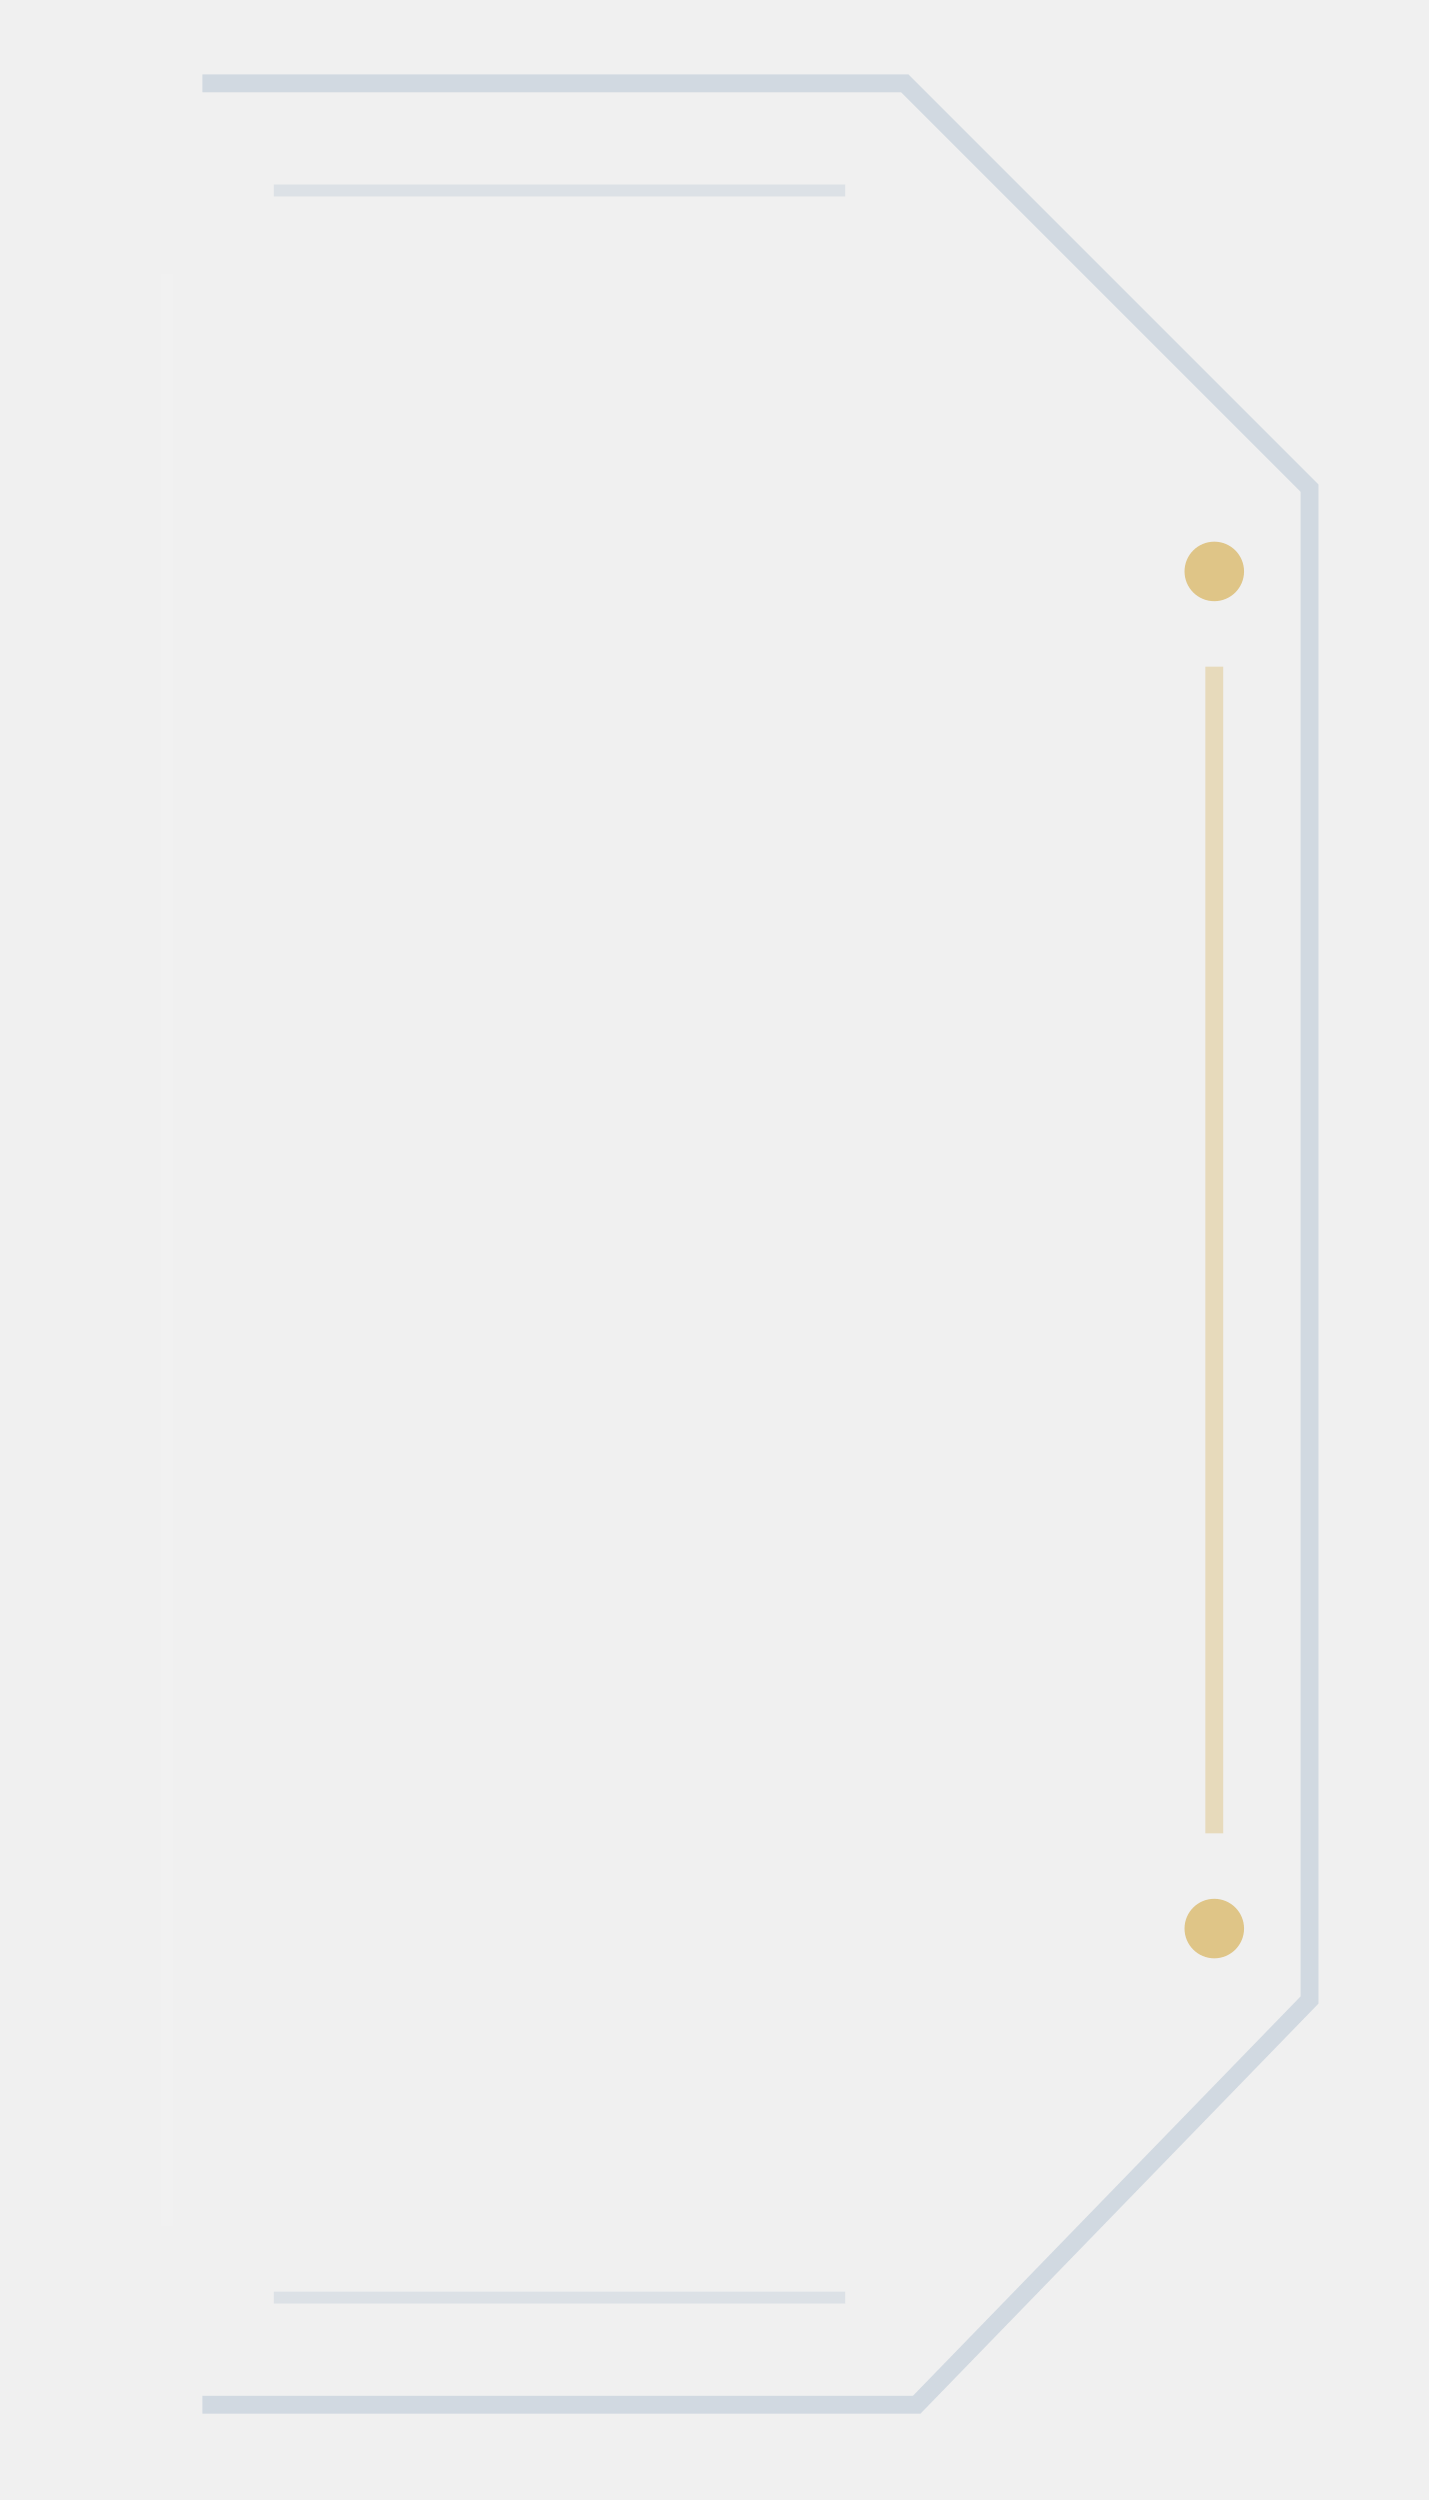
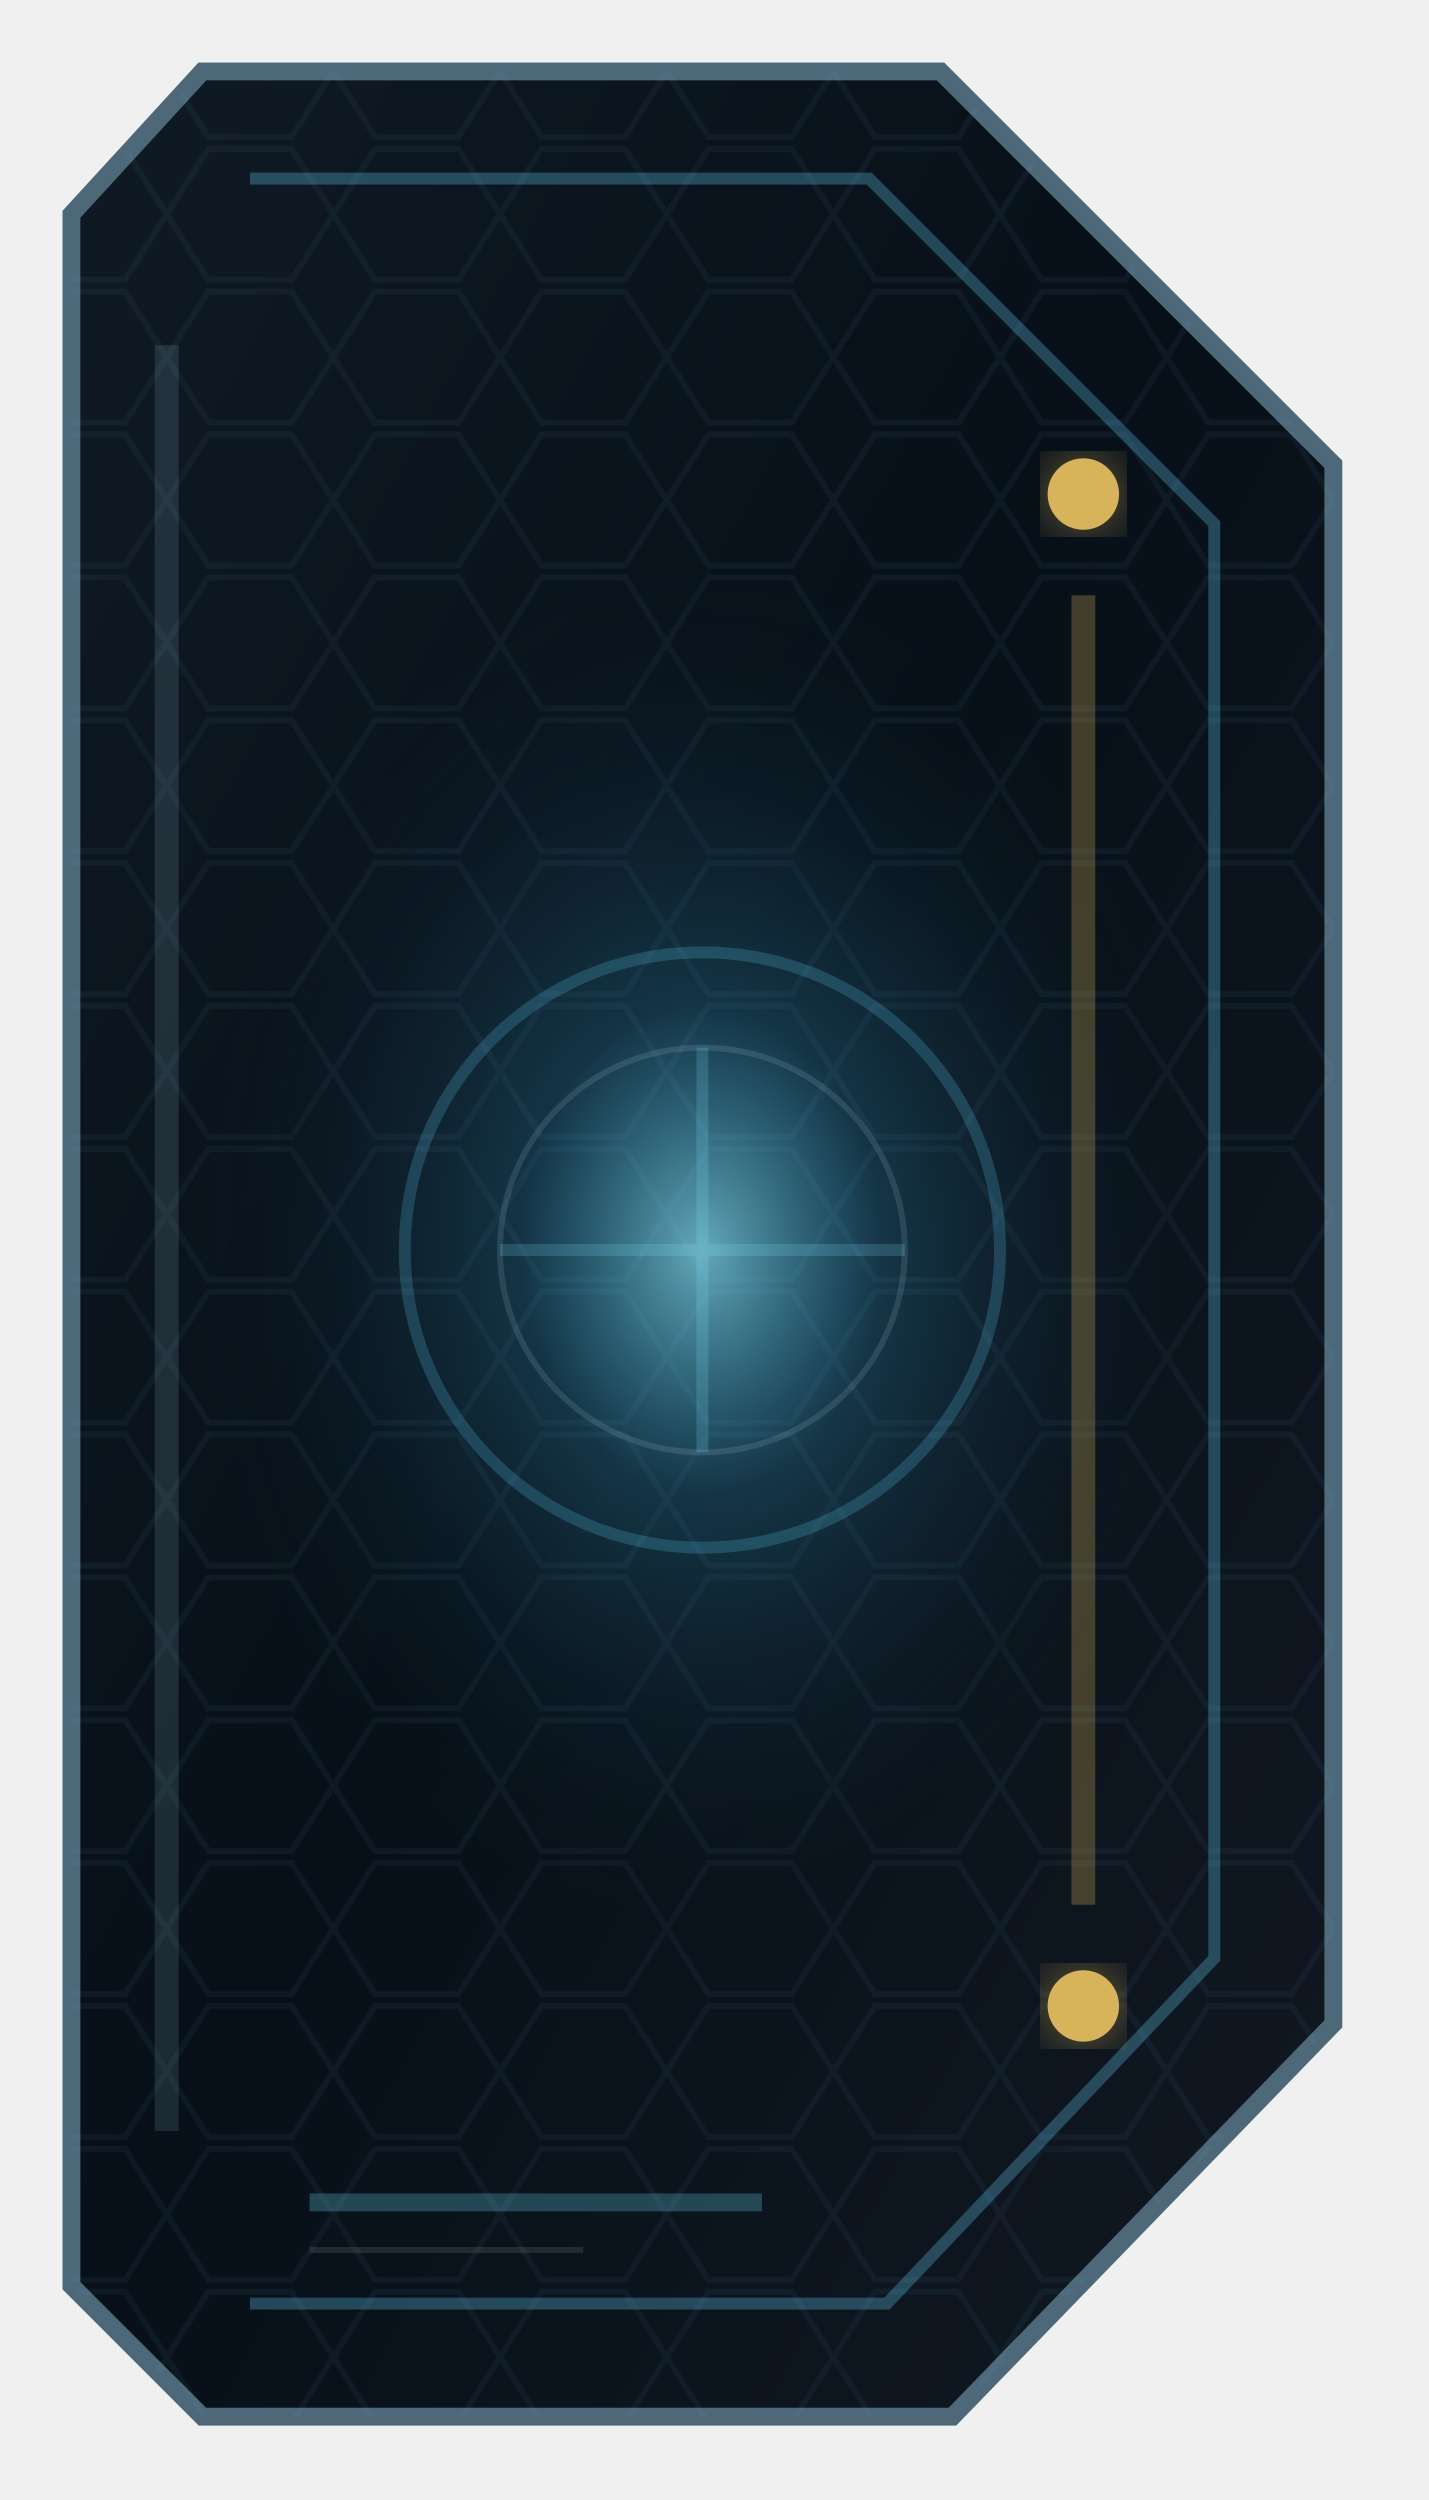
<svg xmlns="http://www.w3.org/2000/svg" viewBox="0 0 240 420" fill="none">
-   <path d="M34 14H152L220 82V336L154 404H34" stroke="#8EA7BF" stroke-opacity=".32" stroke-width="3" />
-   <path d="M28 46V374" stroke="#FFFFFF" stroke-opacity=".08" stroke-width="2" />
-   <path d="M46 32H142M46 386H142" stroke="#8EA7BF" stroke-opacity=".20" stroke-width="2" />
-   <path d="M204 112V308" stroke="#D7B35A" stroke-opacity=".35" stroke-width="3" />
-   <circle cx="204" cy="96" r="5" fill="#D7B35A" fill-opacity=".7" />
-   <circle cx="204" cy="324" r="5" fill="#D7B35A" fill-opacity=".7" />
+   <defs>
+     <linearGradient id="body" x1="0" y1="0" x2="1" y2="1">
+       <stop stop-color="#101A25" />
+       <stop offset=".48" stop-color="#071018" />
+       <stop offset="1" stop-color="#111822" />
+     </linearGradient>
+     <radialGradient id="core">
+       <stop stop-color="#8CEBFF" stop-opacity=".7" />
+       <stop offset=".35" stop-color="#40B7E7" stop-opacity=".22" />
+       <stop offset="1" stop-color="#06101A" stop-opacity="0" />
+     </radialGradient>
+     <filter id="glow">
+       <feGaussianBlur stdDeviation="6" result="b" />
+       <feMerge>
+         <feMergeNode in="b" />
+         <feMergeNode in="SourceGraphic" />
+       </feMerge>
+     </filter>
+     <pattern id="hex" width="28" height="24" patternUnits="userSpaceOnUse">
+       <path d="M7 1H21L28 12L21 23H7L0 12Z" stroke="#7BD9F7" stroke-opacity=".05" />
+     </pattern>
+   </defs>
+   <path d="M34 12H158L224 78V340L160 406H34L12 384V36L34 12Z" fill="url(#body)" stroke="#4C6879" stroke-width="3" />
+   <path d="M34 12H158L224 78V340L160 406H34L12 384V36L34 12Z" fill="url(#hex)" />
+   <path d="M42 30H146L204 88V329L149 387H42" stroke="#65D9FF" stroke-opacity=".28" stroke-width="2" />
+   <path d="M28 58V358" stroke="#B9F1FF" stroke-opacity=".12" stroke-width="4" />
+   <ellipse cx="118" cy="210" rx="86" ry="118" fill="url(#core)" />
+   <circle cx="118" cy="210" r="50" stroke="#63DAFF" stroke-opacity=".20" stroke-width="2" />
+   <circle cx="118" cy="210" r="34" stroke="#D9F8FF" stroke-opacity=".12" />
+   <path d="M84 210H152M118 176V244" stroke="#86E7FF" stroke-opacity=".18" stroke-width="2" />
+   <path d="M182 100V320" stroke="#D7B35A" stroke-opacity=".28" stroke-width="4" />
+   <circle cx="182" cy="83" r="6" fill="#D7B35A" filter="url(#glow)" />
+   <circle cx="182" cy="337" r="6" fill="#D7B35A" filter="url(#glow)" />
+   <path d="M52 370H128" stroke="#70E4FF" stroke-opacity=".25" stroke-width="3" />
+   <path d="M52 378H98" stroke="#fff" stroke-opacity=".10" />
</svg>
